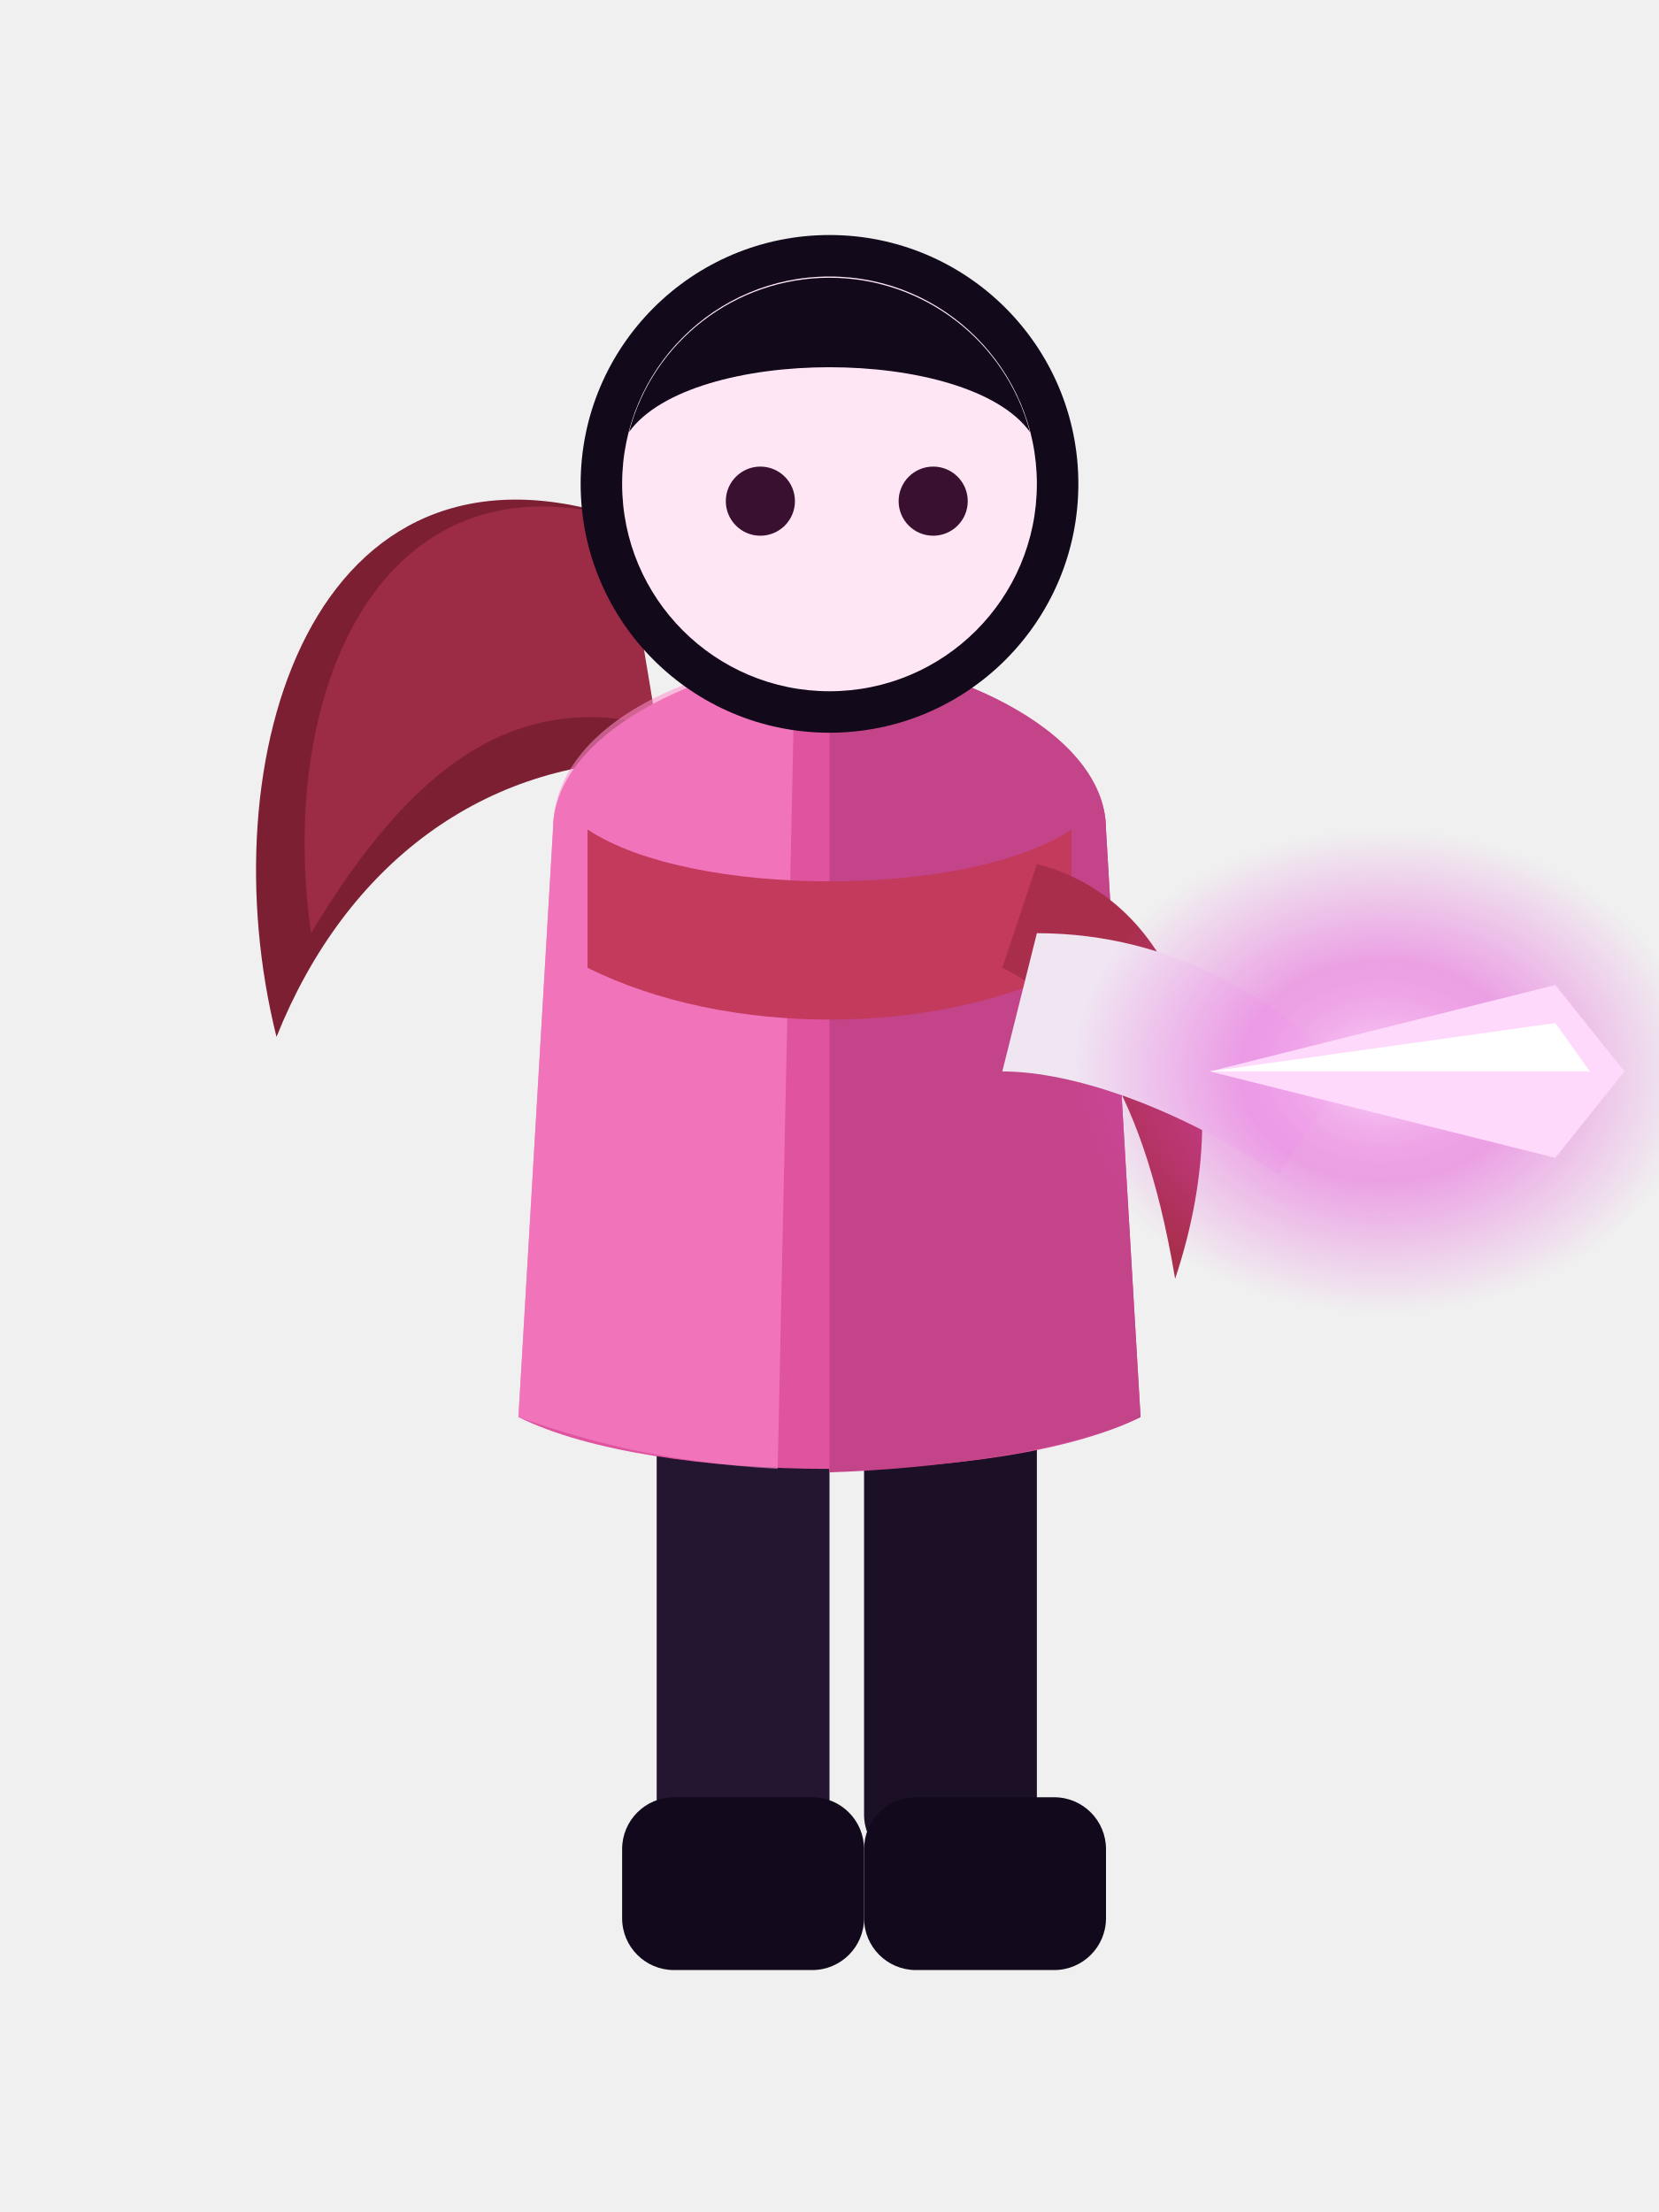
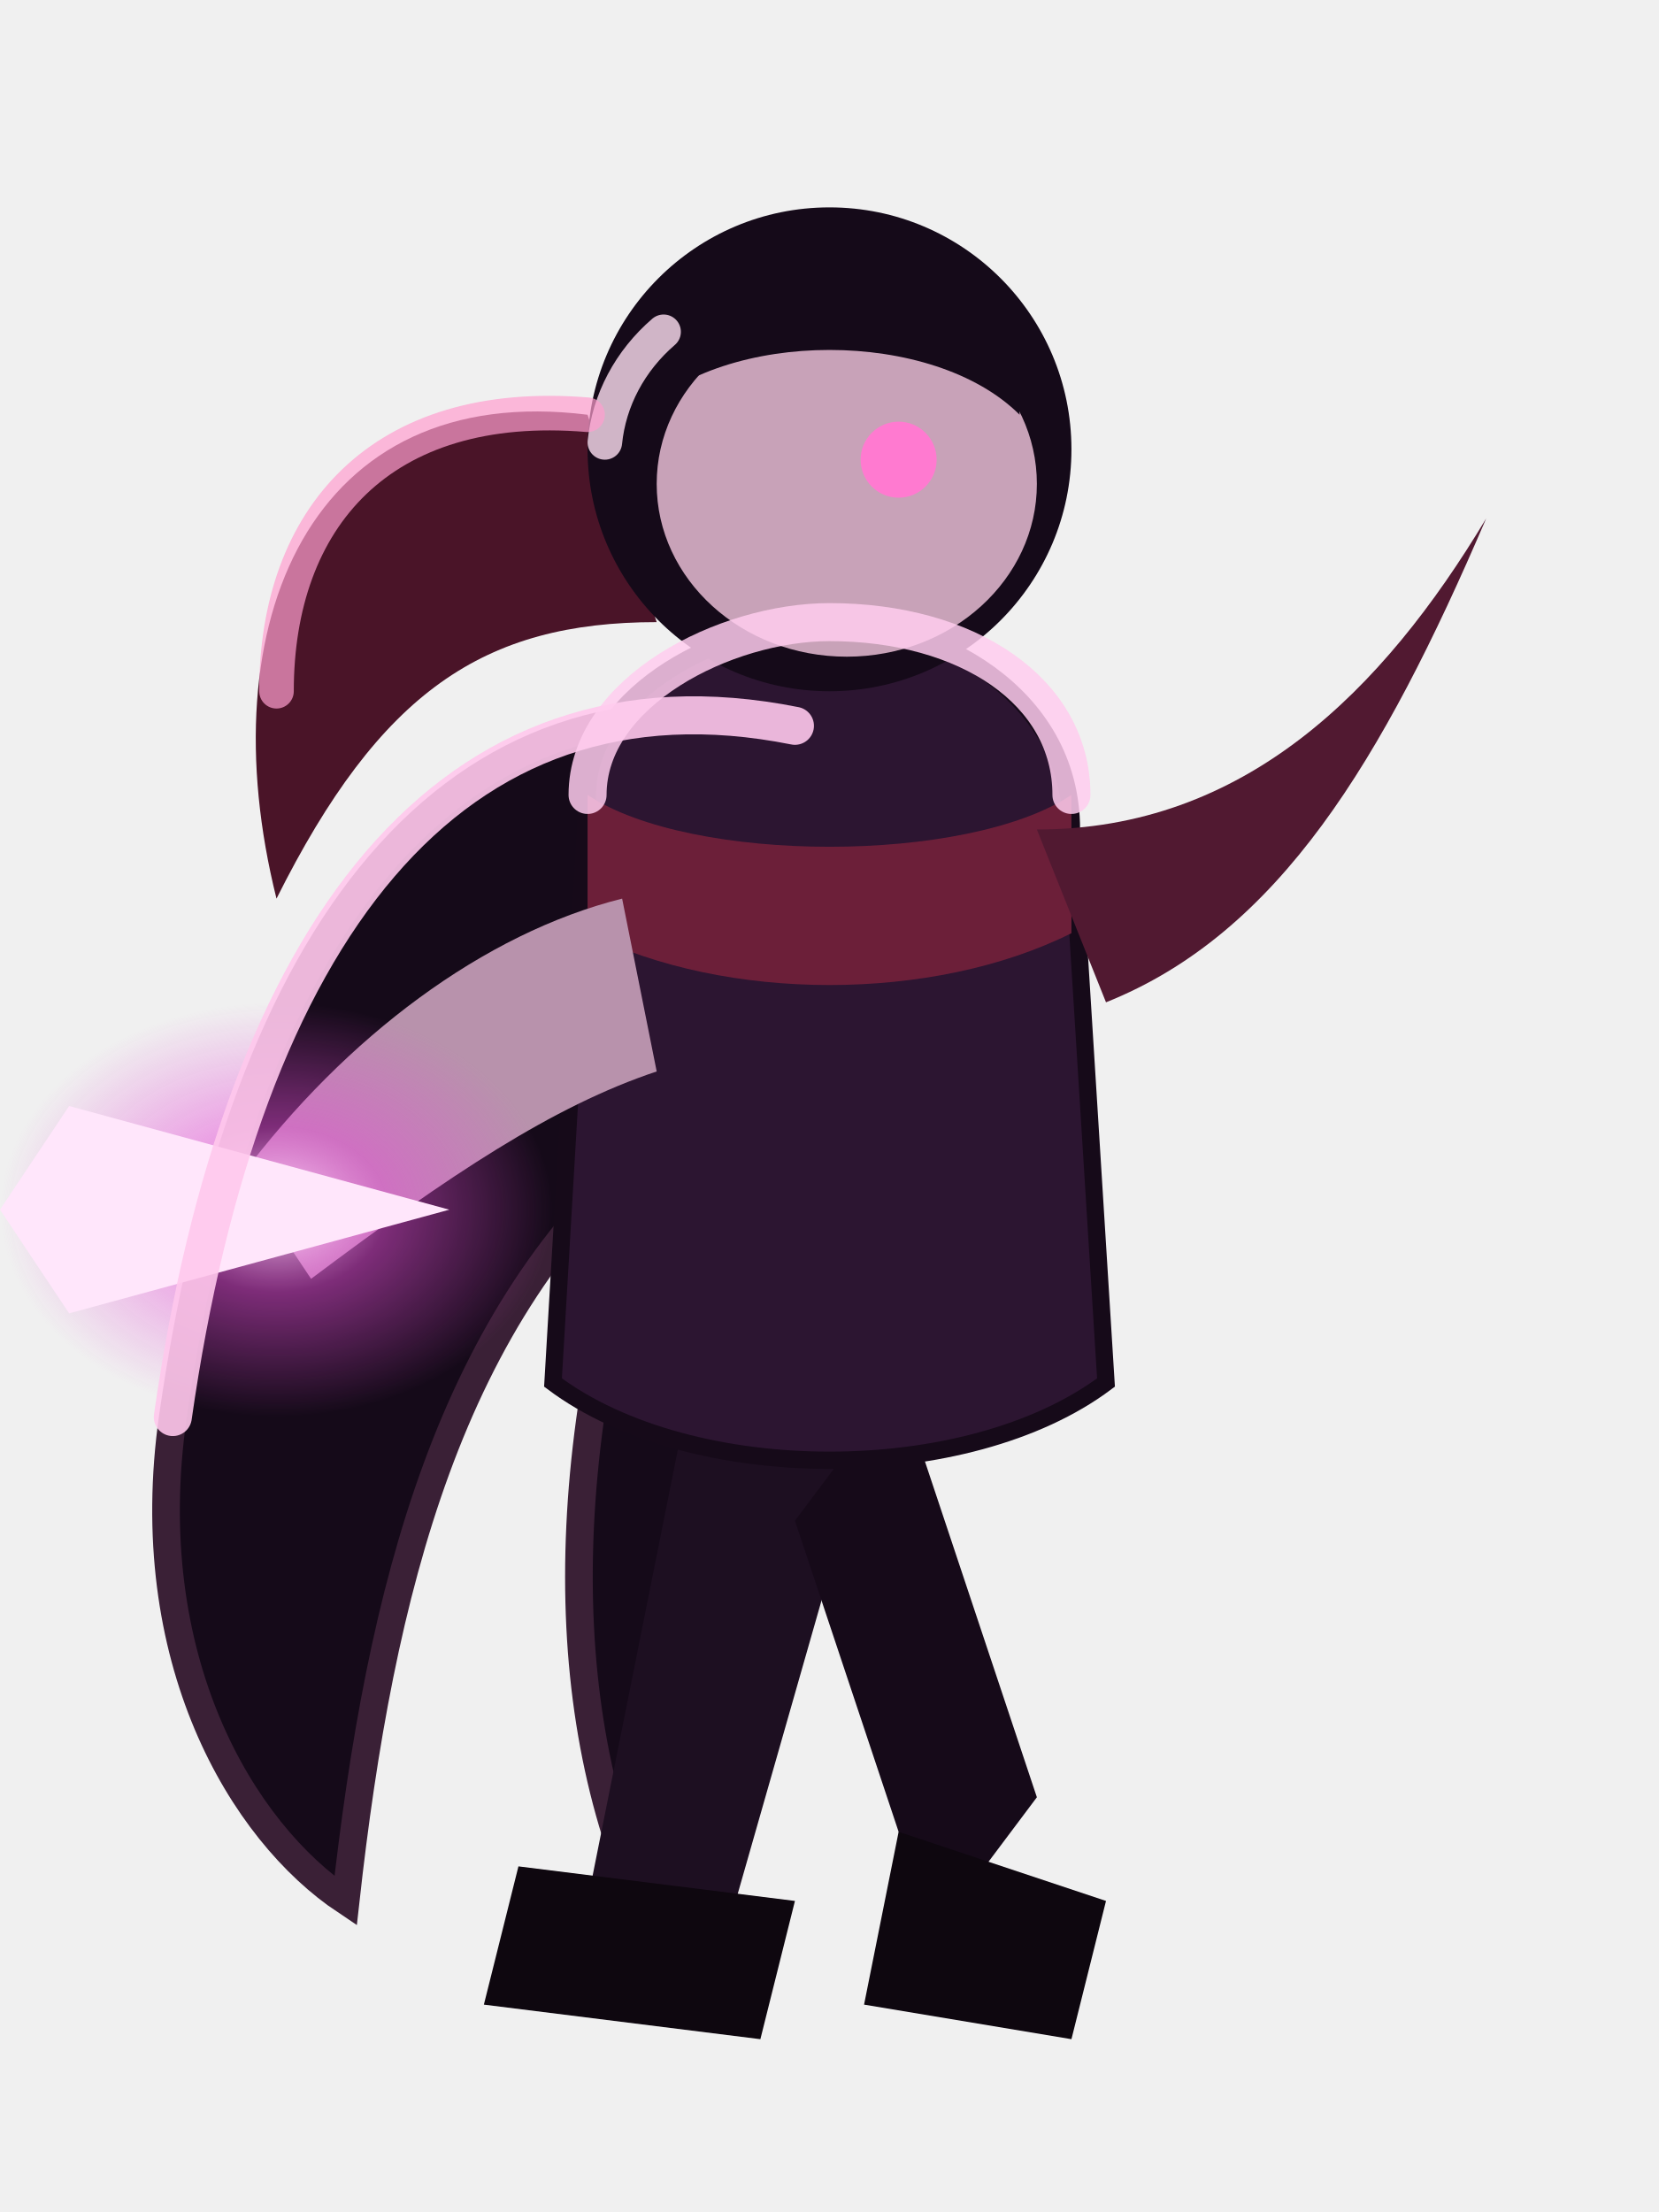
<svg xmlns="http://www.w3.org/2000/svg" width="48" height="64" viewBox="0 0 48 64">
  <defs>
-     <radialGradient id="brilhoLamina" cx="50%" cy="50%" r="50%">
-       <stop offset="0%" stop-color="#ffd9fb" stop-opacity="0.9" />
-       <stop offset="45%" stop-color="#e64fd8" stop-opacity="0.5" />
+     <radialGradient id="glowLamina" cx="50%" cy="50%" r="50%">
+       <stop offset="0%" stop-color="#ffe6fb" stop-opacity="0.95" />
+       <stop offset="40%" stop-color="#e64fd8" stop-opacity="0.5" />
      <stop offset="100%" stop-color="#e64fd8" stop-opacity="0" />
    </radialGradient>
  </defs>
-   <path d="M18 15 C9 12 6 22 8 30 C10 25 14 22 19 22 Z" fill="#7d1f33" />
-   <path d="M18 15 C11 13 8 20 9 27 C12 22 15 20 19 21 Z" fill="#9c2b45" />
-   <rect x="19" y="40" width="5" height="14" rx="1.5" fill="#241531" />
-   <rect x="25" y="40" width="5" height="14" rx="1.5" fill="#1c1026" />
-   <rect x="18" y="52" width="7" height="5" rx="1.5" fill="#120a1c" />
-   <rect x="25" y="52" width="7" height="5" rx="1.5" fill="#120a1c" />
-   <path d="M16 24 C16 21 21 19 24 19 C27 19 32 21 32 24 L33 41 C29 43 19 43 15 41 Z" fill="#e0539f" />
-   <path d="M24 19 C27 19 32 21 32 24 L33 41 C31 42 27 42.5 24 42.6 Z" fill="#c4448a" />
-   <path d="M16 24 C16 21 20 19.3 23 19.1 L22.5 42.5 C19 42.3 16.7 41.6 15 41 Z" fill="#ff8fd0" opacity="0.55" />
-   <path d="M17 24 C20 26 28 26 31 24 L31 28 C27 30 21 30 17 28 Z" fill="#c33a5c" />
-   <path d="M30 25 C34 26 36 31 34 37 C33 31 31 29 29 28 Z" fill="#a92e4c" />
-   <circle cx="24" cy="14" r="7.2" fill="#12091b" />
-   <path d="M18 14 a6 6 0 0 1 12 0 a6 6 0 0 1 -12 0" fill="#ffe6f4" />
-   <path d="M18.2 12.5 a6 6 0 0 1 11.6 0 C28 10 20 10 18.2 12.5 Z" fill="#12091b" />
-   <circle cx="22" cy="14.5" r="1" fill="#3a1030" />
-   <circle cx="27" cy="14.5" r="1" fill="#3a1030" />
-   <path d="M30 27 C34 27 37 29 39 31 L37 34 C34 32 31 31 29 31 Z" fill="#f0e6f2" />
-   <ellipse cx="40" cy="31" rx="9" ry="7" fill="url(#brilhoLamina)" />
-   <path d="M35 31 L45 28.5 L47 31 L45 33.5 Z" fill="#ffd9fb" />
-   <path d="M35 31 L45 29.6 L46 31 Z" fill="#ffffff" />
+   <path d="M23 21 C13 19 7 27 5 41 C4 48 7 53 10 55 C11 46 13 38 19 33 C16 42 16 50 19 56 C23 48 25 40 26 30 Z" fill="#150a19" stroke="#3a2036" stroke-width="0.8" />
+   <path d="M17 12 C9 11 6 18 8 26 C11 20 14 18 19 18 Z" fill="#4a1428" />
+   <path d="M20 40 L17 55 L21 56 L25 42 Z" fill="#1d0f21" />
+   <path d="M26 40 L30 52 L27 56 L23 44 Z" fill="#160a19" />
+   <path d="M15 54 L23 55 L22 59 L14 58 Z" fill="#0e070f" />
+   <path d="M26 53 L32 55 L31 59 L25 58 Z" fill="#0e070f" />
+   <path d="M17 23 C17 20 21 18 24 18 C27 18 31 20 31 24 L32 40 C28 43 20 43 16 40 Z" fill="#2c1531" stroke="#160a19" stroke-width="0.5" />
+   <path d="M17 23 C20 25 28 25 31 23 L31 27 C27 29 21 29 17 27 Z" fill="#6c1f39" />
+   <path d="M30 24 C36 24 40 20 43 15 C40 22 37 27 32 29 Z" fill="#511931" />
+   <circle cx="24" cy="13" r="7" fill="#150a19" />
+   <path d="M19 14 a5.5 5 0 0 1 11 0 a5.5 5 0 0 1 -11 0" fill="#c8a2b8" />
+   <path d="M18.5 12 a5.5 5 0 0 1 11 0 C27 9.5 21 9.5 18.5 12 Z" fill="#150a19" />
+   <circle cx="26" cy="13.3" r="1.1" fill="#ff7ad0" />
+   <path d="M18 26 C14 27 10 30 7 34 L9 37 C13 34 16 32 19 31 Z" fill="#b892ac" />
+   <ellipse cx="8" cy="35" rx="8" ry="6" fill="url(#glowLamina)" />
+   <path d="M13 35 L2 32 L0 35 L2 38 Z" fill="#ffe6fb" />
+   <path d="M23 21 C13 19 7 27 5 41" fill="none" stroke="#ffc8ec" stroke-width="1.1" stroke-linecap="round" opacity="0.9" />
+   <path d="M17 23 C17 20 21 18 24 18 C28 18 31 20 31 23" fill="none" stroke="#ffcdee" stroke-width="1.1" stroke-linecap="round" opacity="0.85" />
+   <path d="M19.2 9.6 a5.4 5 0 0 0 -1.7 3.2" fill="none" stroke="#ffe0f2" stroke-width="1" stroke-linecap="round" opacity="0.8" />
+   <path d="M17 12 C11 11.5 8 15 8 20" fill="none" stroke="#ff9ecf" stroke-width="1" stroke-linecap="round" opacity="0.7" />
</svg>
